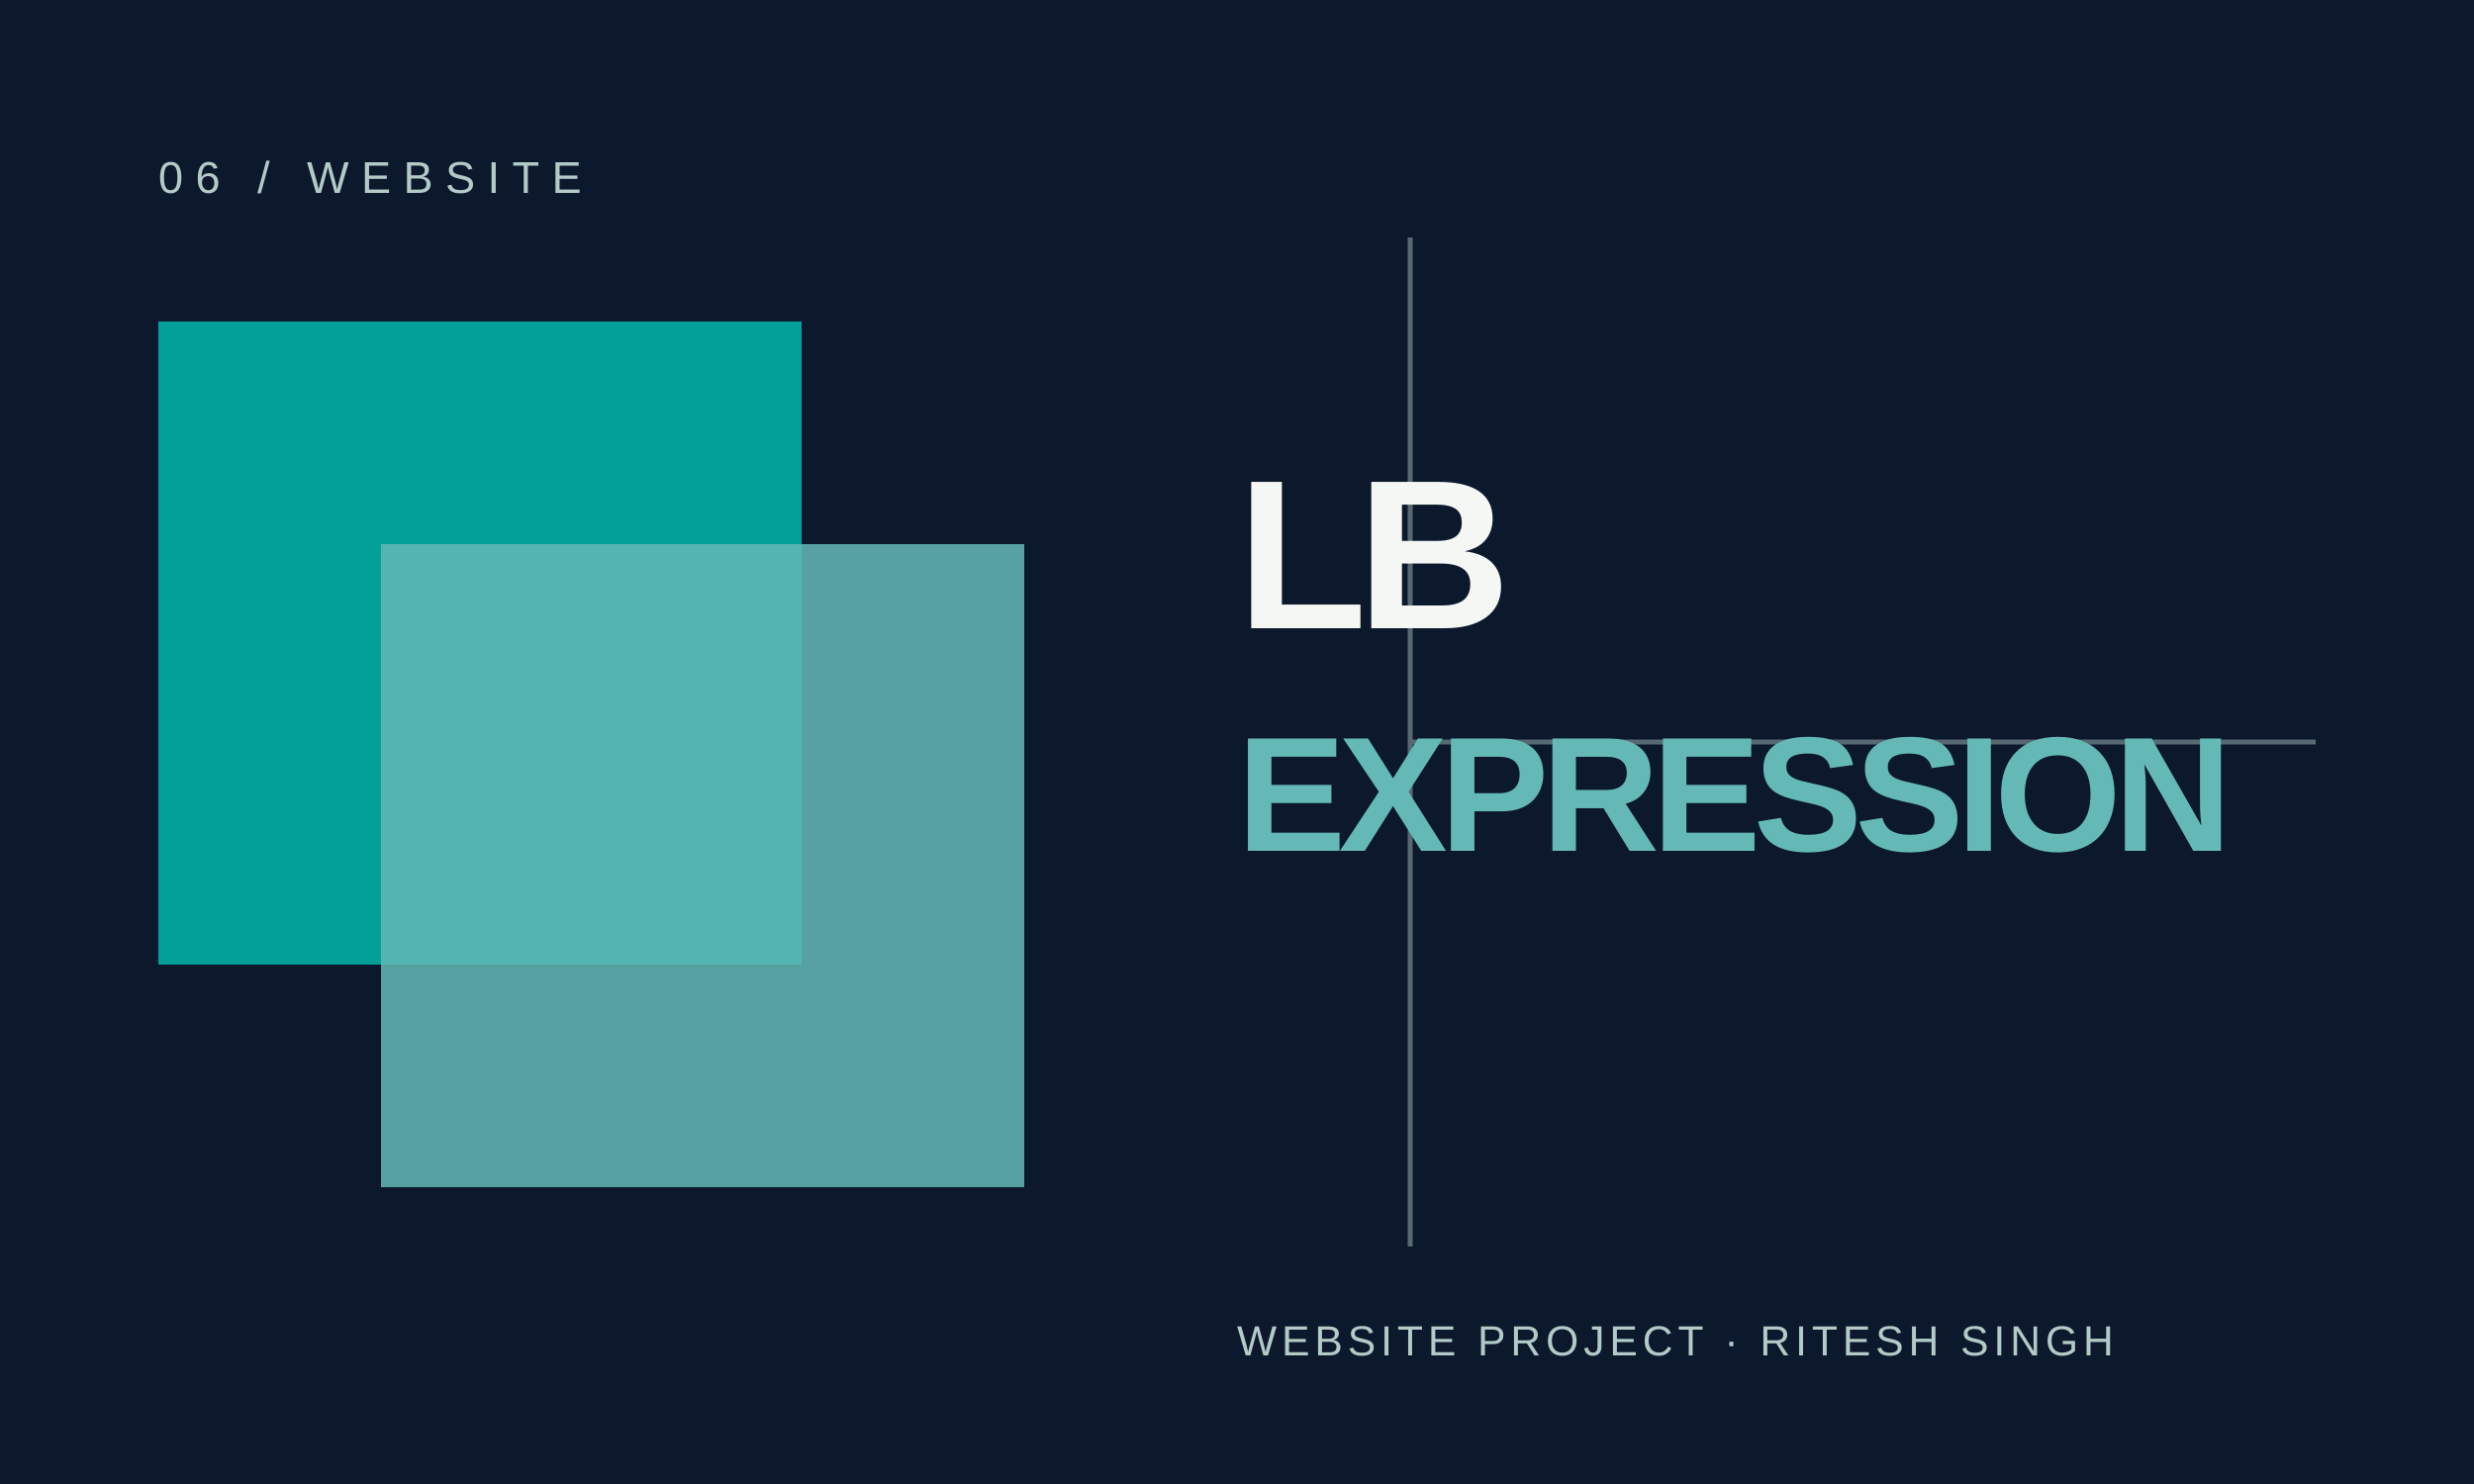
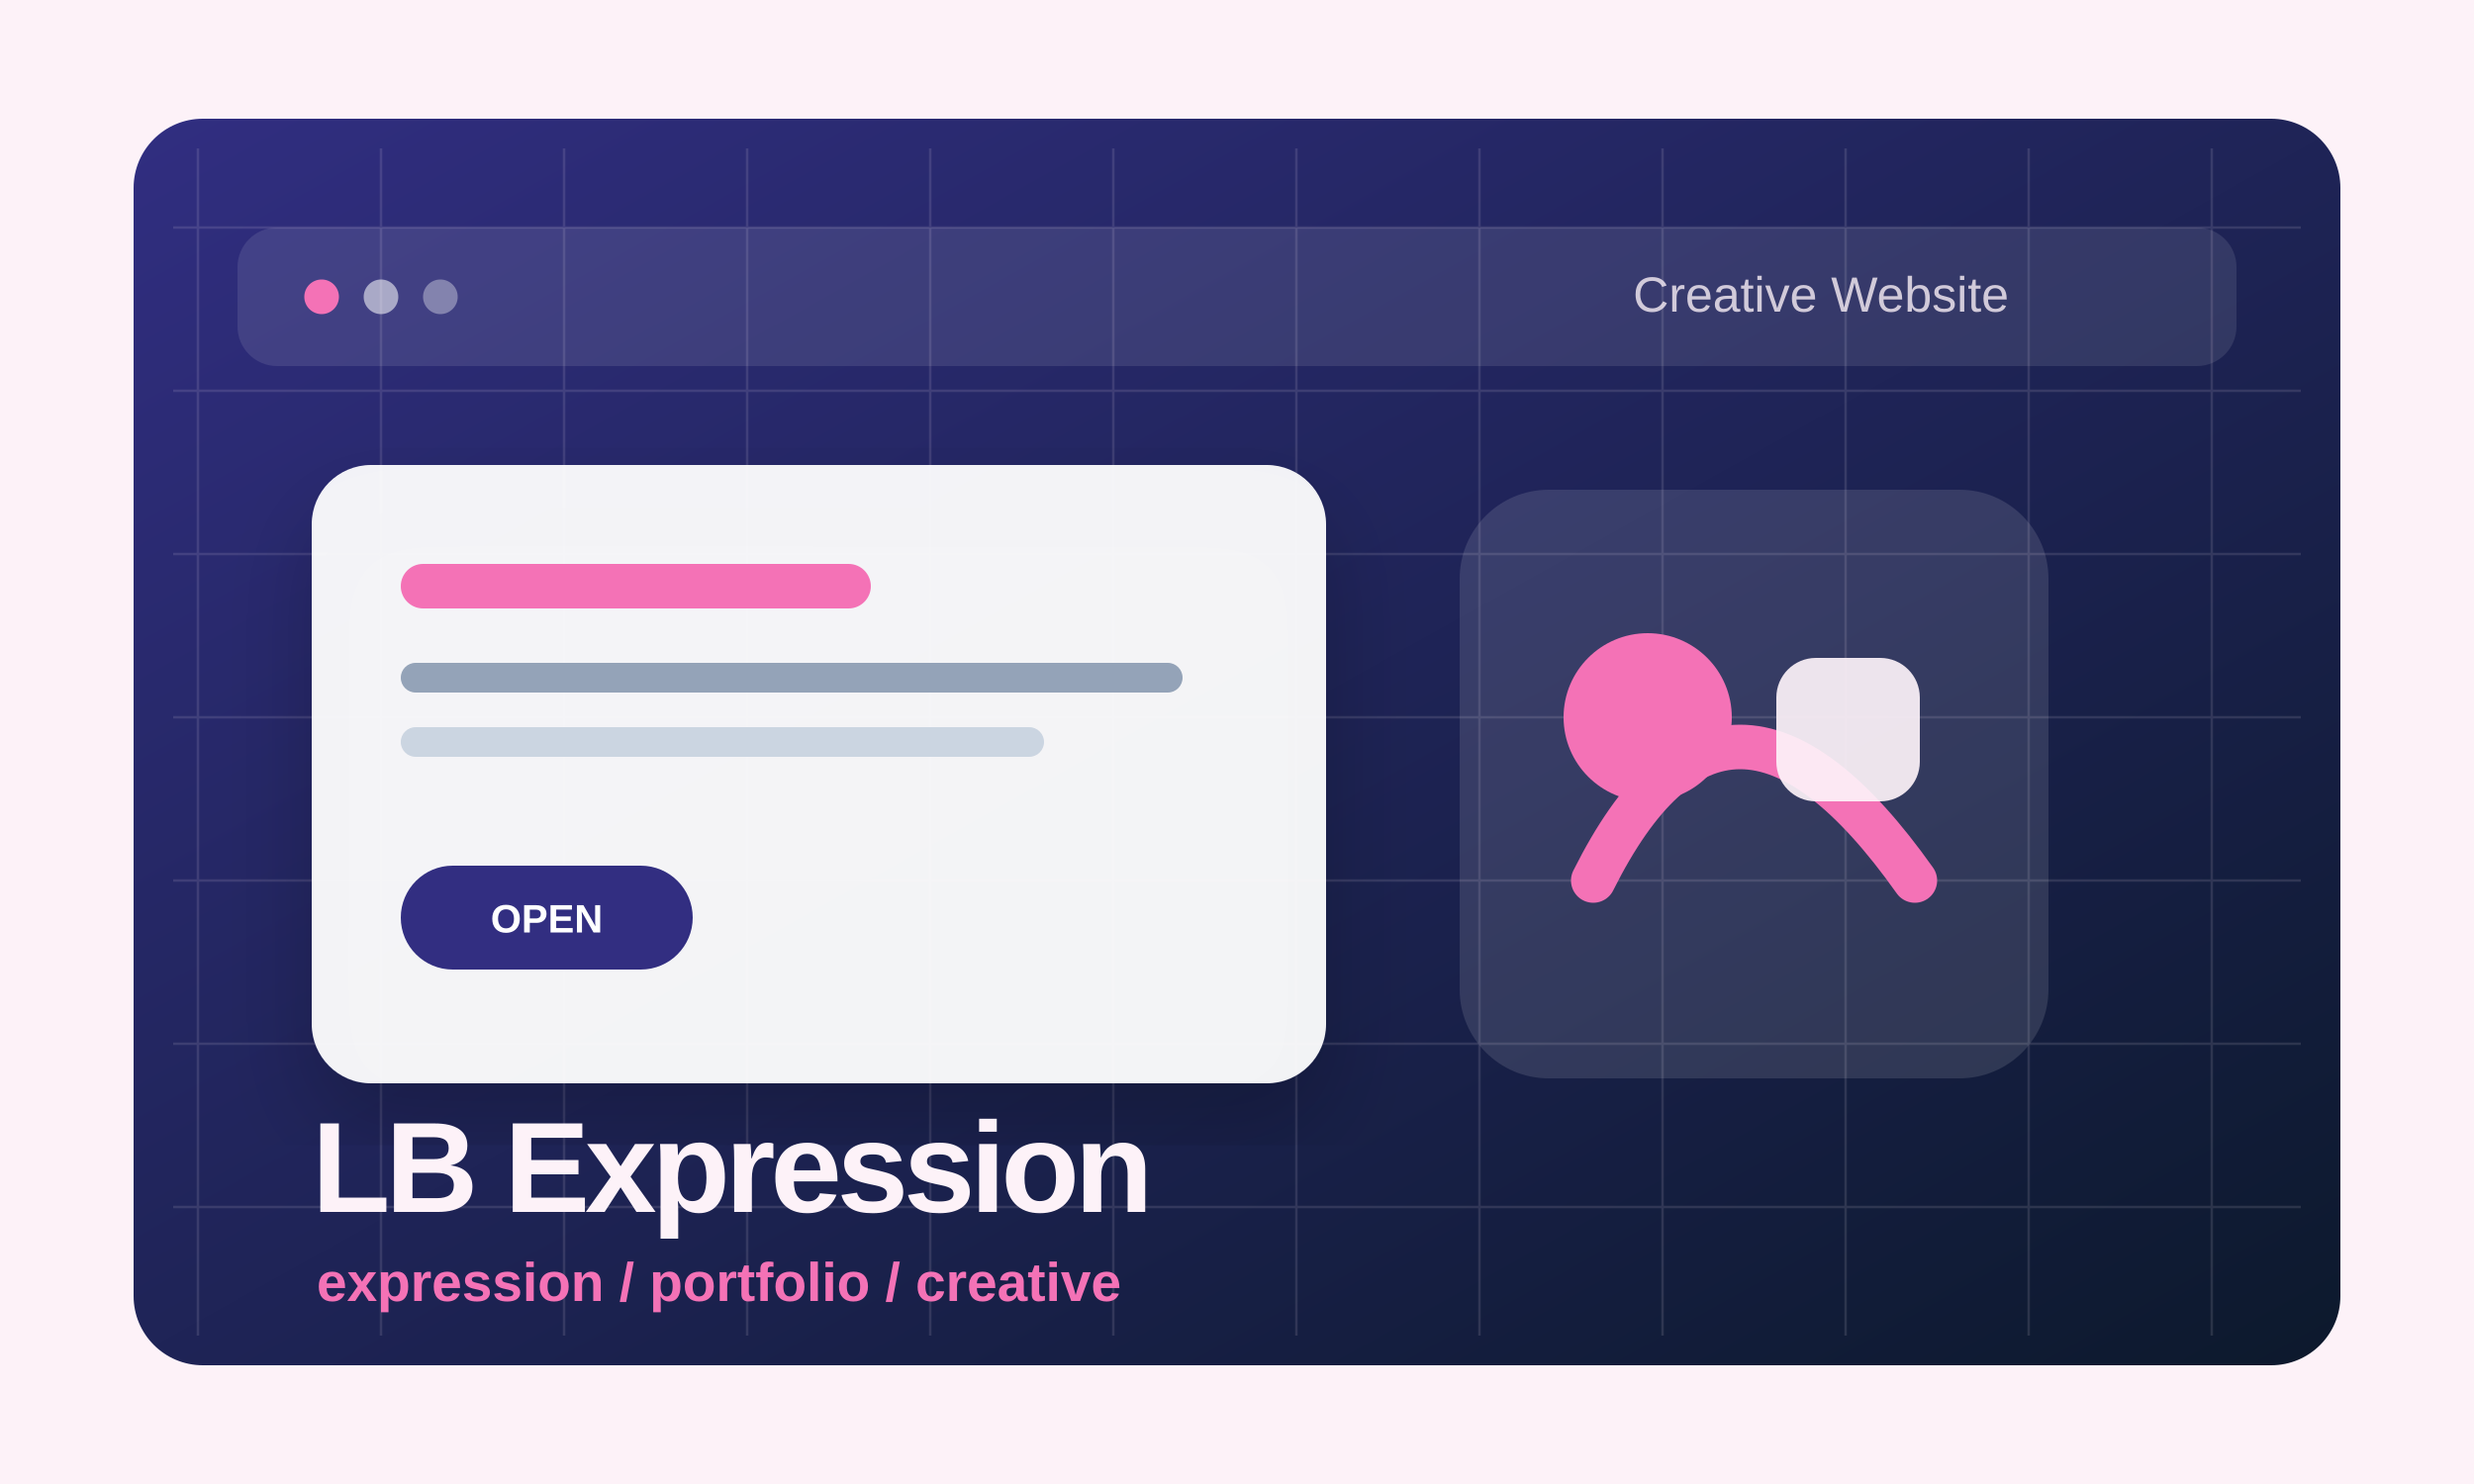
<svg xmlns="http://www.w3.org/2000/svg" viewBox="0 0 1000 600" role="img" aria-labelledby="title desc">
-   <rect width="1000" height="600" fill="#0c192c" />
-   <rect x="64" y="130" width="260" height="260" fill="#03a099" />
-   <rect x="154" y="220" width="260" height="260" fill="#64b9b6" fill-opacity=".85" />
-   <path d="M570 96V504M570 300H936" stroke="#b2cbc8" stroke-width="2" stroke-opacity=".45" />
-   <text x="64" y="78" fill="#b2cbc8" font-family="Arial, sans-serif" font-size="18" letter-spacing="5">06 / WEBSITE</text>
-   <text x="500" y="254" fill="#f5f7f4" font-family="Arial, sans-serif" font-size="86" font-weight="700" letter-spacing="-4">LB</text>
-   <text x="500" y="344" fill="#64b9b6" font-family="Arial, sans-serif" font-size="66" font-weight="700" letter-spacing="-3">EXPRESSION</text>
-   <text x="500" y="548" fill="#b2cbc8" font-family="Arial, sans-serif" font-size="17" letter-spacing="2">WEBSITE PROJECT · RITESH SINGH</text>
+   <defs>
+     <linearGradient id="g" x1="0" y1="0" x2="1" y2="1">
+       <stop stop-color="#312e81" />
+       <stop offset="1" stop-color="#0c192c" />
+     </linearGradient>
+     <filter id="s">
+       <feDropShadow dx="0" dy="18" stdDeviation="18" flood-opacity=".22" />
+     </filter>
+   </defs>
+   <rect width="1000" height="600" fill="#fdf2f8" />
+   <rect x="54" y="48" width="892" height="504" rx="28" fill="url(#g)" />
+   <g opacity=".12" stroke="#fdf2f8" stroke-width="1">
+     <path d="M80 60v480" />
+     <path d="M154 60v480" />
+     <path d="M228 60v480" />
+     <path d="M302 60v480" />
+     <path d="M376 60v480" />
+     <path d="M450 60v480" />
+     <path d="M524 60v480" />
+     <path d="M598 60v480" />
+     <path d="M672 60v480" />
+     <path d="M746 60v480" />
+     <path d="M820 60v480" />
+     <path d="M894 60v480" />
+     <path d="M70 92h860" />
+     <path d="M70 158h860" />
+     <path d="M70 224h860" />
+     <path d="M70 290h860" />
+     <path d="M70 356h860" />
+     <path d="M70 422h860" />
+     <path d="M70 488h860" />
+   </g>
+   <rect x="96" y="92" width="808" height="56" rx="16" fill="rgba(255,255,255,.1)" />
+   <circle cx="130" cy="120" r="7" fill="#f472b6" />
+   <circle cx="154" cy="120" r="7" fill="rgba(255,255,255,.55)" />
+   <circle cx="178" cy="120" r="7" fill="rgba(255,255,255,.35)" />
+   <text x="812" y="126" text-anchor="end" fill="#fdf2f8" font-family="Arial, sans-serif" font-size="20" opacity=".78">Creative Website</text>
+   <g filter="url(#s)">
+     <rect x="126" y="188" width="410" height="250" rx="24" fill="rgba(255,255,255,.94)" />
+     <rect x="162" y="228" width="190" height="18" rx="9" fill="#f472b6" />
+     <rect x="162" y="268" width="316" height="12" rx="6" fill="#94a3b8" />
+     <rect x="162" y="294" width="260" height="12" rx="6" fill="#cbd5e1" />
+     <rect x="162" y="350" width="118" height="42" rx="21" fill="#312e81" />
+     <text x="221" y="377" text-anchor="middle" fill="white" font-family="Arial, sans-serif" font-size="16" font-weight="700">OPEN</text>
+   </g>
+   <g transform="translate(590 198)">
+     <rect width="238" height="238" rx="36" fill="rgba(255,255,255,.12)" />
+     <path d="M54 158c36-72 79-72 130 0" fill="none" stroke="#f472b6" stroke-width="18" stroke-linecap="round" />
+     <circle cx="76" cy="92" r="34" fill="#f472b6" />
+     <rect x="128" y="68" width="58" height="58" rx="16" fill="#fdf2f8" opacity=".92" />
+   </g>
+   <text x="126" y="490" fill="#fdf2f8" font-family="Arial, sans-serif" font-size="52" font-weight="800" letter-spacing="-2">LB Expression</text>
+   <text x="128" y="526" fill="#f472b6" font-family="Arial, sans-serif" font-size="22" font-weight="700">expression / portfolio / creative</text>
</svg>
